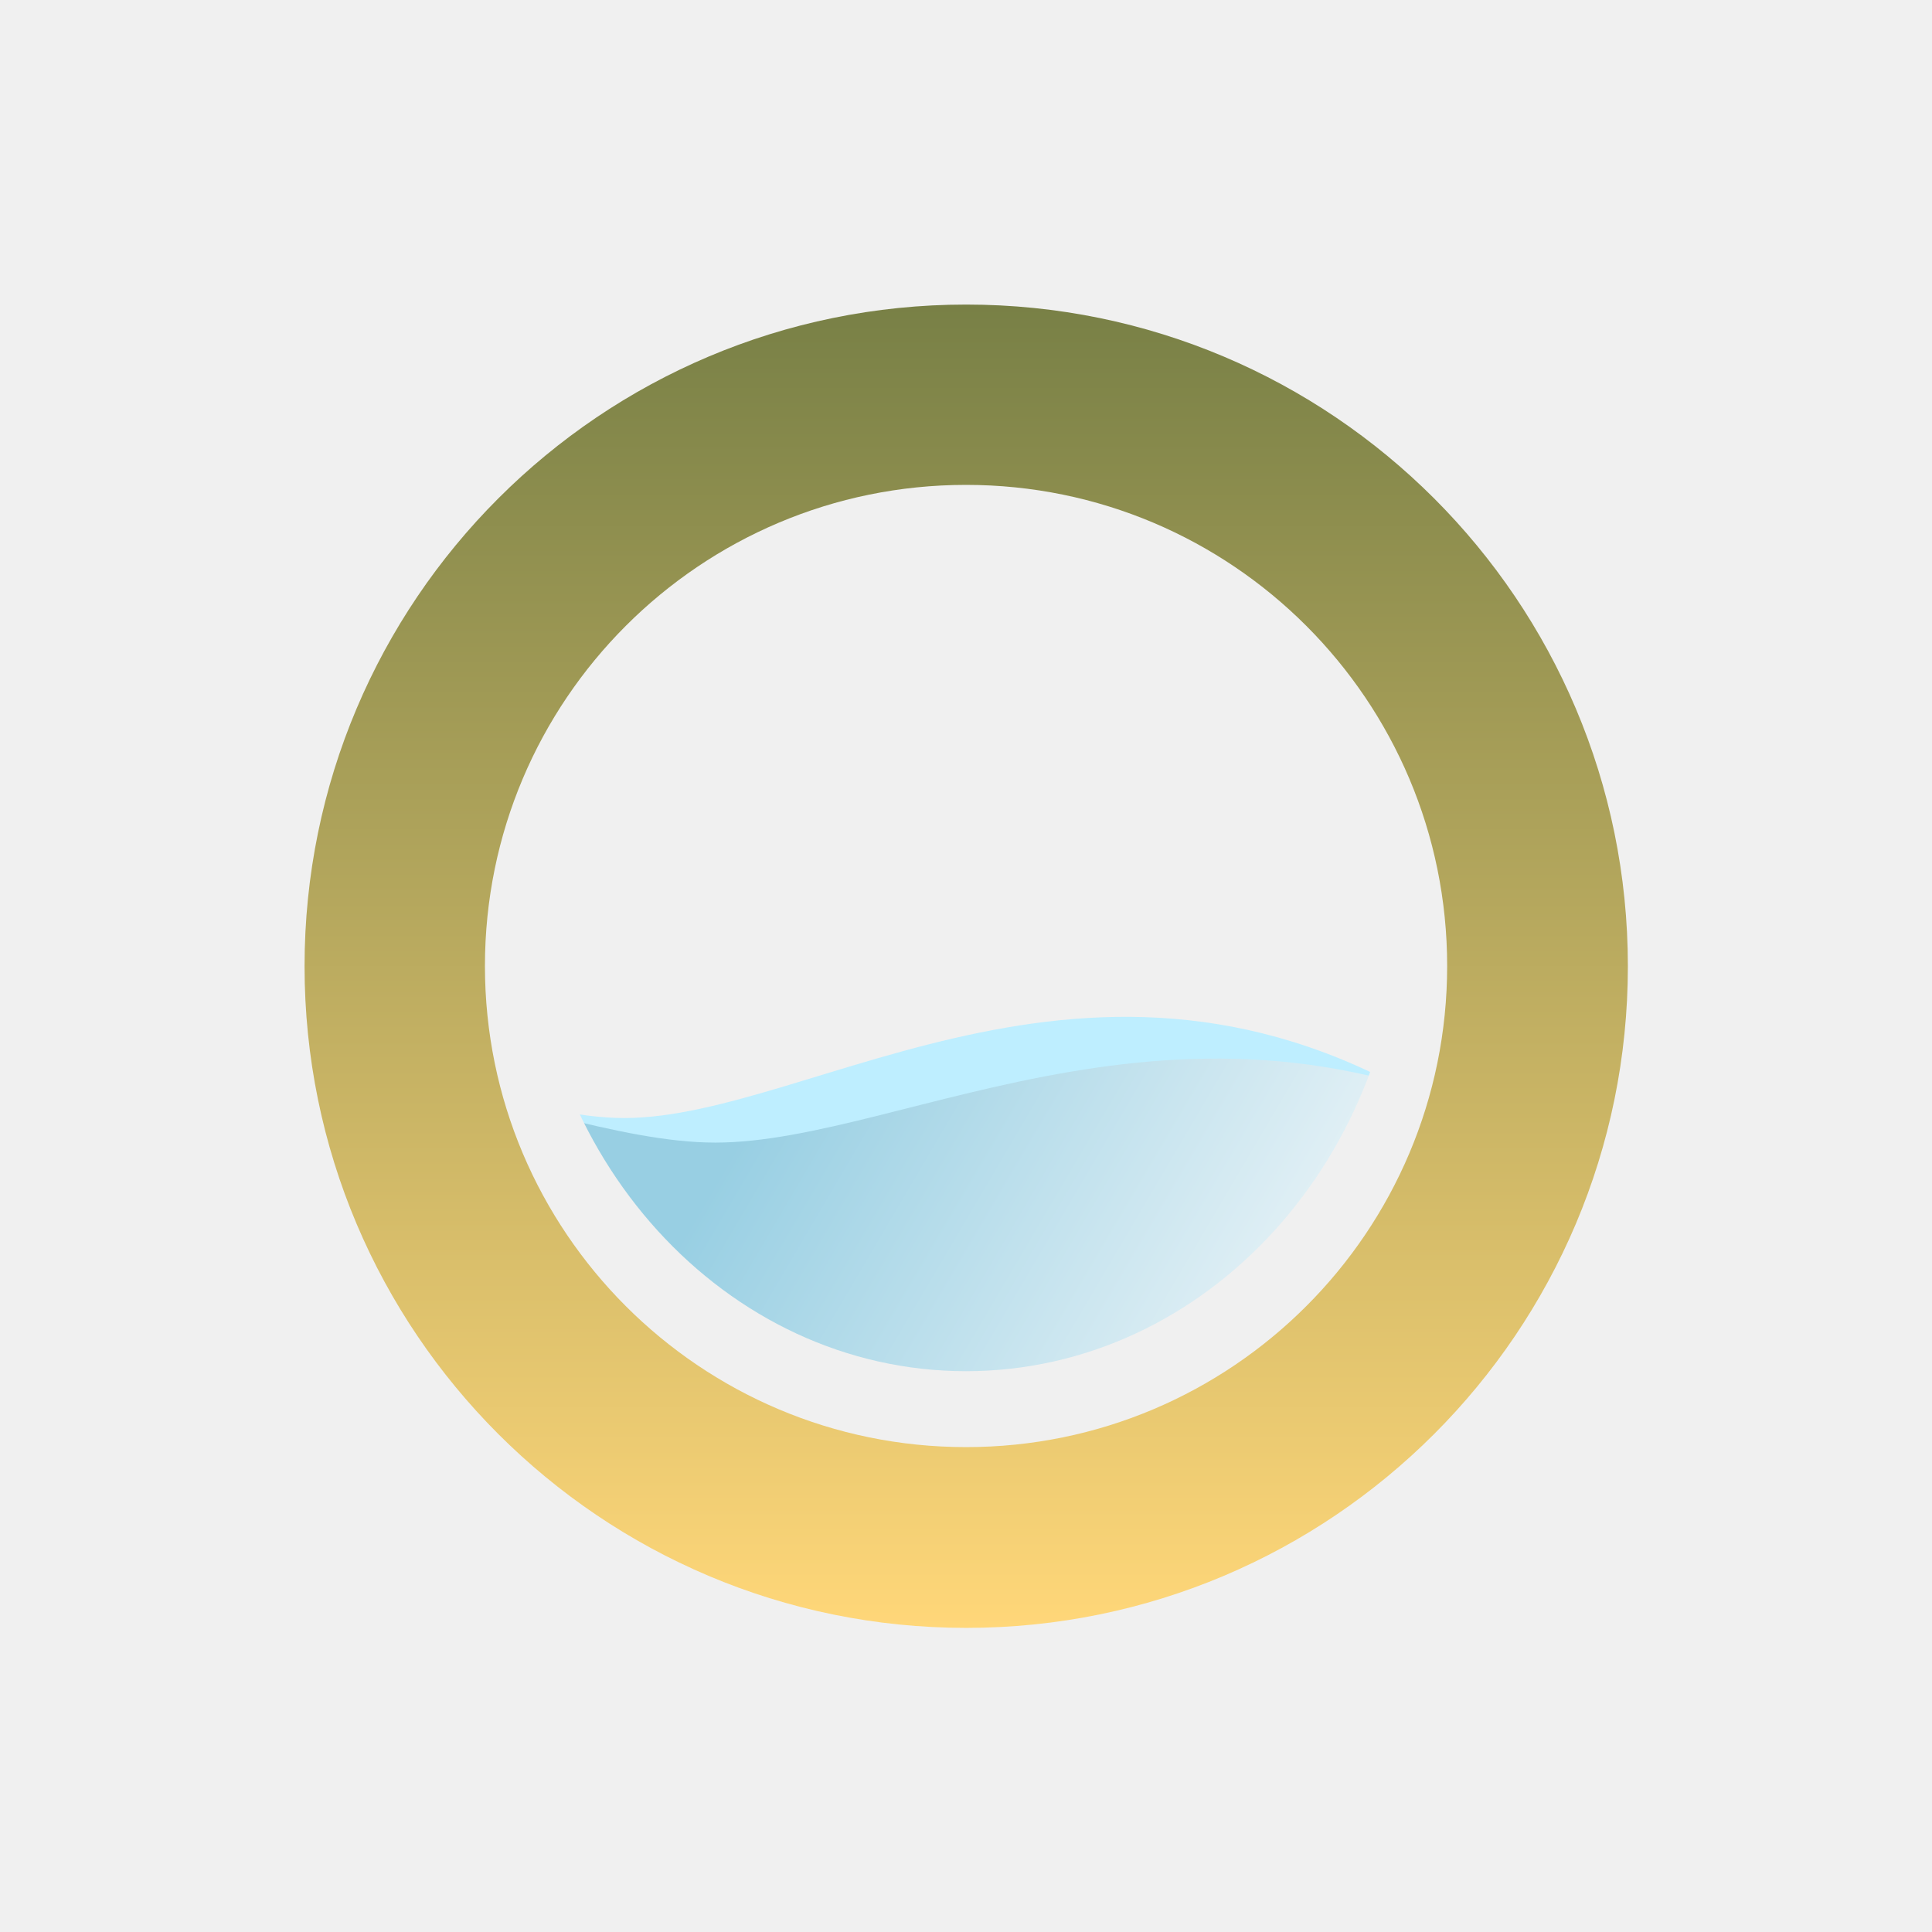
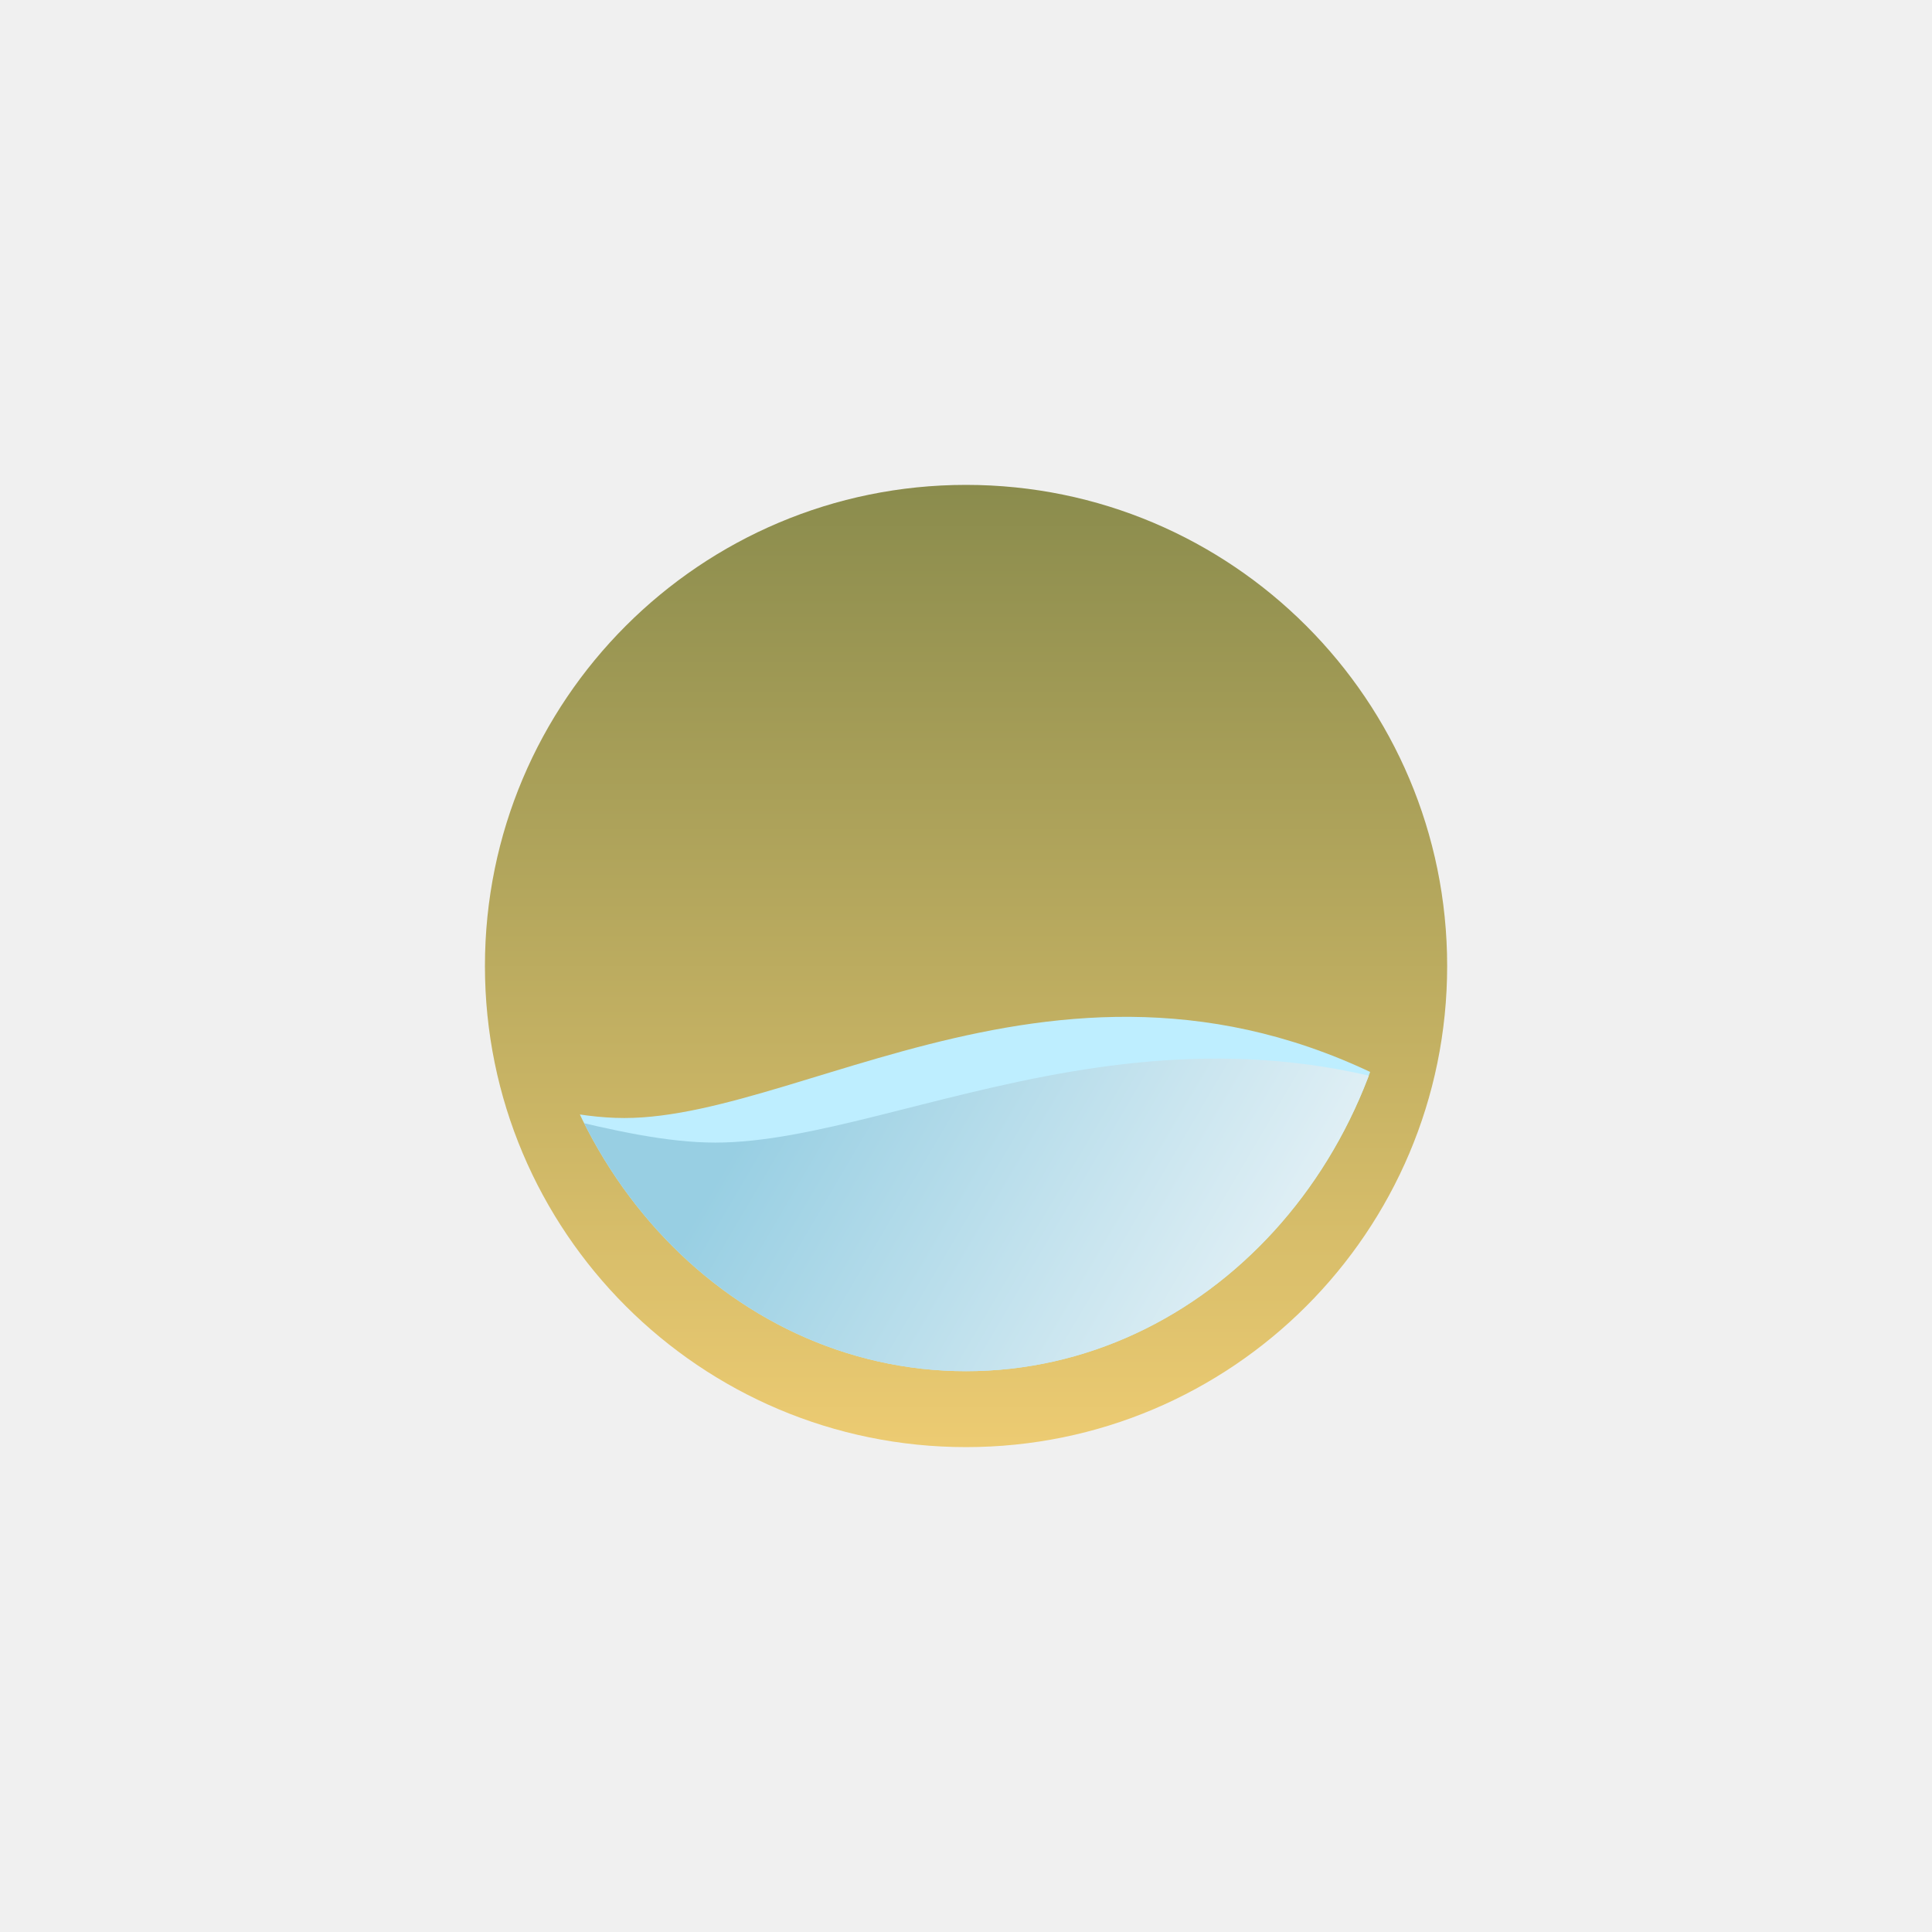
<svg xmlns="http://www.w3.org/2000/svg" width="2059" height="2059" viewBox="0 0 2059 2059" fill="none">
  <g transform="translate(1029.5 1029.5) scale(0.85) translate(-1029.5 -1029.5)">
    <g clip-path="url(#clip0_3079_63)">
-       <mask id="mask0_3079_63" style="mask-type:luminance" maskUnits="userSpaceOnUse" x="0" y="0" width="2059" height="2059">
-         <path d="M2059 0H0V2059H2059V0Z" fill="white" />
-         <path d="M1029.56 1632.72C1362.71 1632.72 1632.78 1362.65 1632.78 1029.5C1632.78 696.345 1362.71 426.273 1029.56 426.273C696.41 426.273 426.338 696.345 426.338 1029.5C426.338 1362.65 696.41 1632.72 1029.56 1632.72Z" fill="black" />
-       </mask>
-       <g mask="url(#mask0_3079_63)">
+       <g clip-path="url(#clip_sphere_3079_63)">
        <path d="M1029.77 1859.37C1487.94 1859.37 1859.36 1487.95 1859.36 1029.78C1859.36 571.607 1487.94 200.187 1029.77 200.187C571.597 200.187 200.177 571.607 200.177 1029.78C200.177 1487.95 571.597 1859.37 1029.77 1859.37Z" fill="url(#paint0_linear_3079_63)" />
      </g>
-       <mask id="mask1_3079_63" style="mask-type:luminance" maskUnits="userSpaceOnUse" x="482" y="334" width="1095" height="1204">
-         <path d="M1029.53 1537.52C1331.47 1537.52 1576.25 1268.27 1576.25 936.139C1576.25 604.005 1331.47 334.757 1029.53 334.757C727.583 334.757 482.808 604.005 482.808 936.139C482.808 1268.27 727.583 1537.52 1029.53 1537.52Z" fill="white" />
-       </mask>
-       <g mask="url(#mask1_3079_63)">
+       <g clip-path="url(#clip_wave_3079_63)">
        <path d="M-436.769 1220.11C-1.327 934.649 361.542 1220.11 601.035 1220.11C840.528 1220.11 1203.4 934.649 1638.84 1220.11V1648.31H-436.769V1220.11Z" fill="url(#paint1_linear_3079_63)" />
        <path d="M-322.521 1250.92C112.921 1013.93 475.789 1250.92 715.282 1250.92C954.775 1250.92 1317.64 1013.93 1753.09 1250.92V1606.41H-322.521V1250.92Z" fill="url(#paint2_linear_3079_63)" />
      </g>
    </g>
  </g>
  <defs>
    <linearGradient id="paint0_linear_3079_63" x1="1029.77" y1="200.187" x2="1029.77" y2="1859.37" gradientUnits="userSpaceOnUse">
      <stop stop-color="#788046" />
      <stop offset="1" stop-color="#FFD779" />
    </linearGradient>
-     <linearGradient id="paint1_linear_3079_63" x1="-436.769" y1="1093.24" x2="-436.769" y2="56600.5" gradientUnits="userSpaceOnUse">
+     <linearGradient id="paint1_linear_3079_63" x1="-436.769" y1="1220.11" x2="-436.769" y2="1648.31" gradientUnits="userSpaceOnUse">
      <stop stop-color="#BEEEFF" />
    </linearGradient>
    <linearGradient id="paint2_linear_3079_63" x1="822.389" y1="1116.26" x2="1655.89" y2="1605.97" gradientUnits="userSpaceOnUse">
      <stop stop-color="#98CFE3" />
      <stop offset="0.802" stop-color="#EDF5F8" />
    </linearGradient>
    <clipPath id="clip0_3079_63">
      <rect width="2059" height="2059" fill="white" />
    </clipPath>
+     <clipPath id="clip_sphere_3079_63">
+       <path d="M1029.56 1632.72C1362.71 1632.72 1632.78 1362.65 1632.78 1029.5C1632.78 696.345 1362.71 426.273 1029.56 426.273C696.41 426.273 426.338 696.345 426.338 1029.5C426.338 1362.65 696.41 1632.72 1029.56 1632.72Z" />
+     </clipPath>
+     <clipPath id="clip_wave_3079_63">
+       <path d="M1029.53 1537.52C1331.47 1537.52 1576.25 1268.27 1576.25 936.139C1576.25 604.005 1331.47 334.757 1029.53 334.757C727.583 334.757 482.808 604.005 482.808 936.139C482.808 1268.27 727.583 1537.52 1029.53 1537.52Z" />
+     </clipPath>
  </defs>
</svg>
